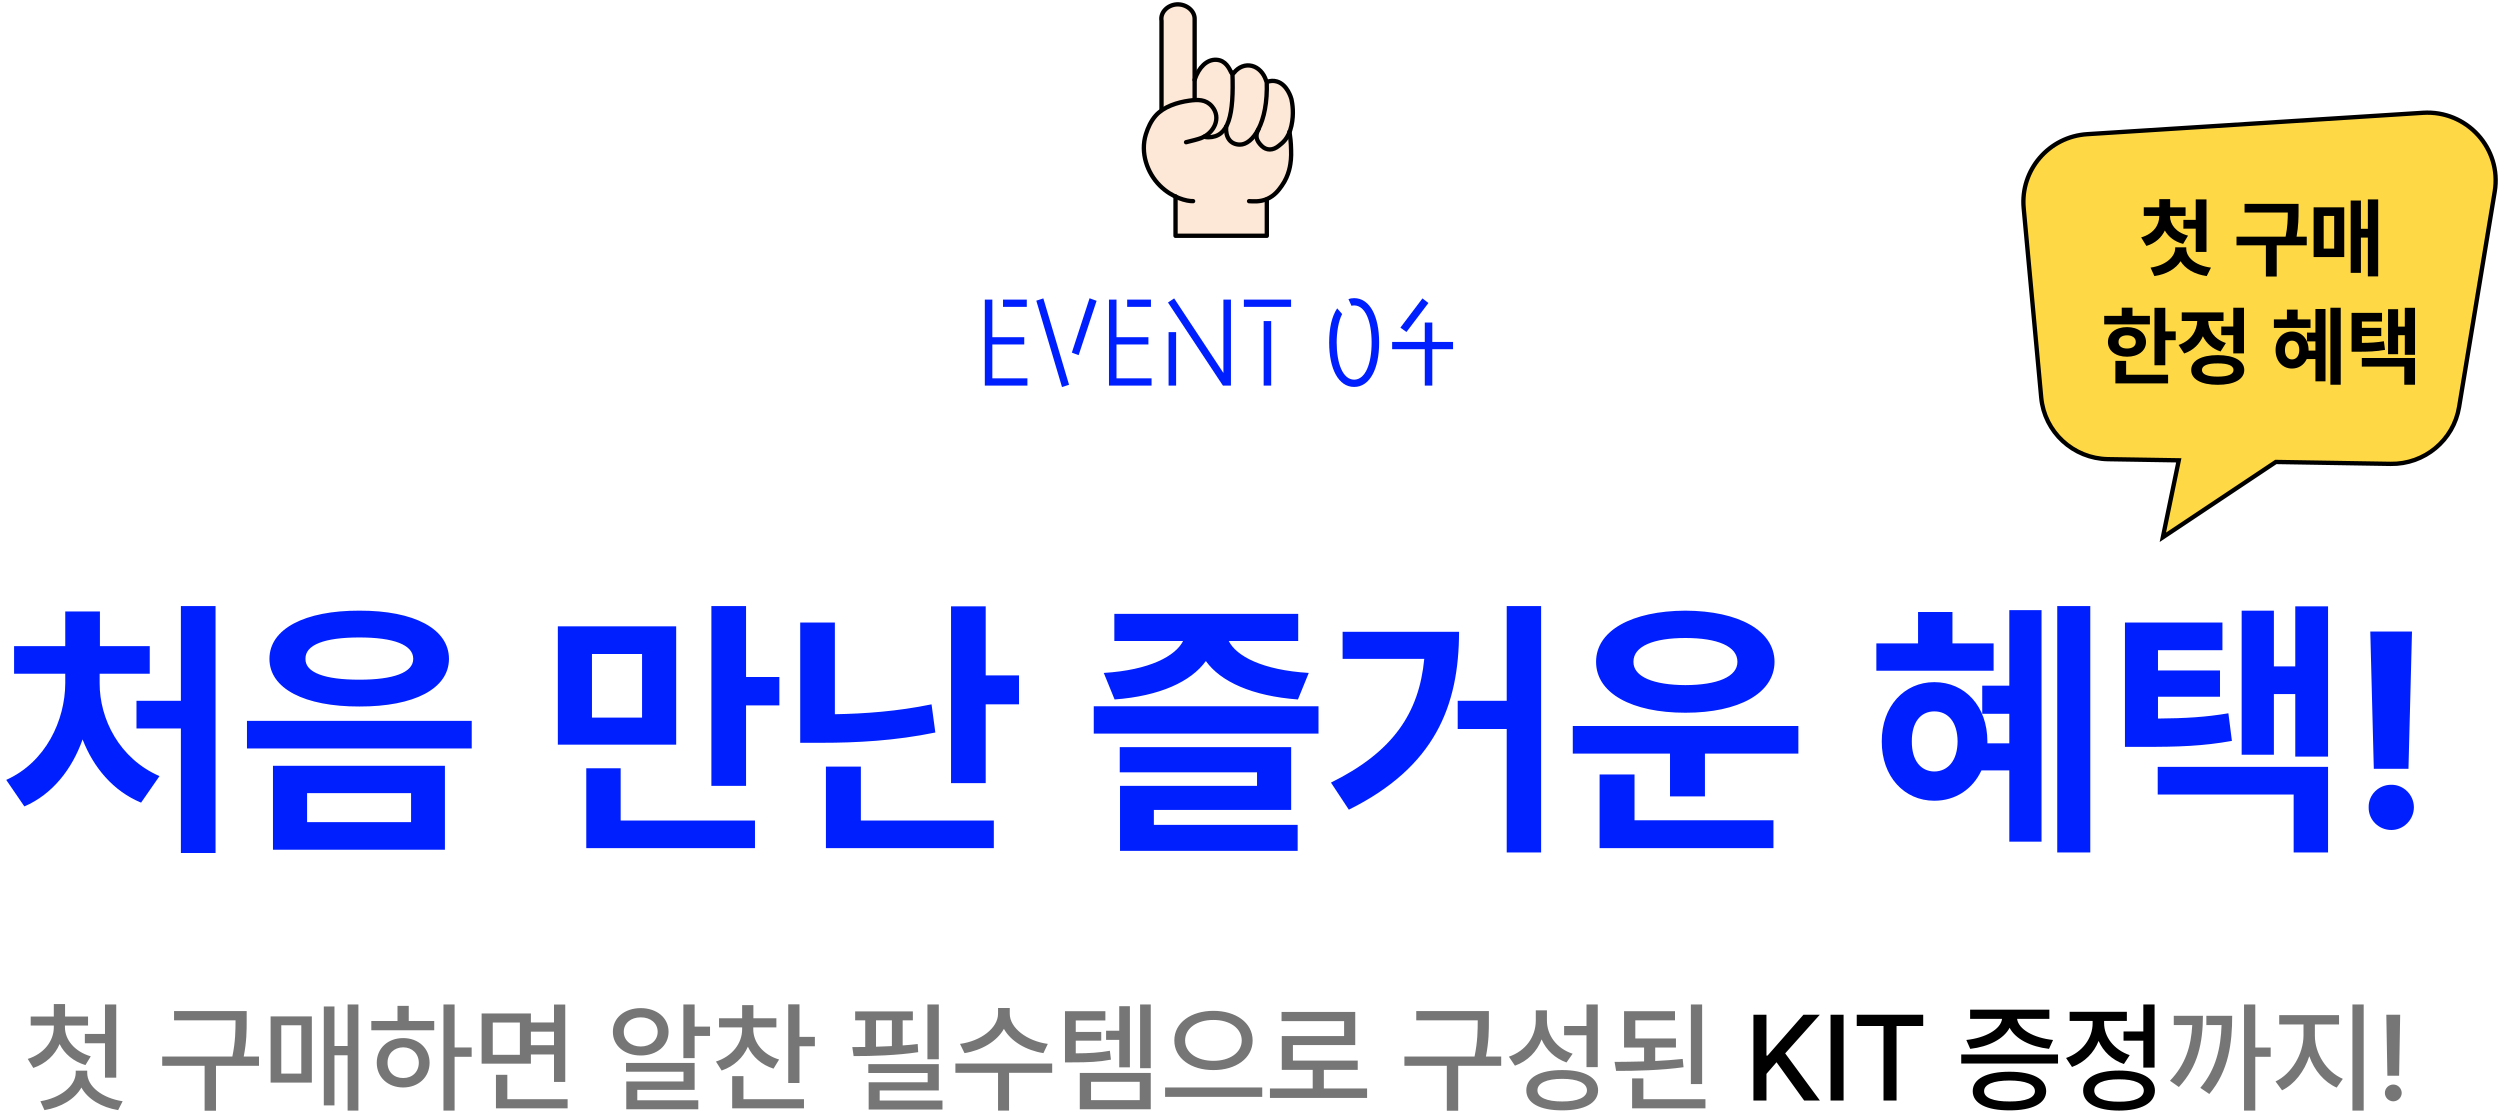
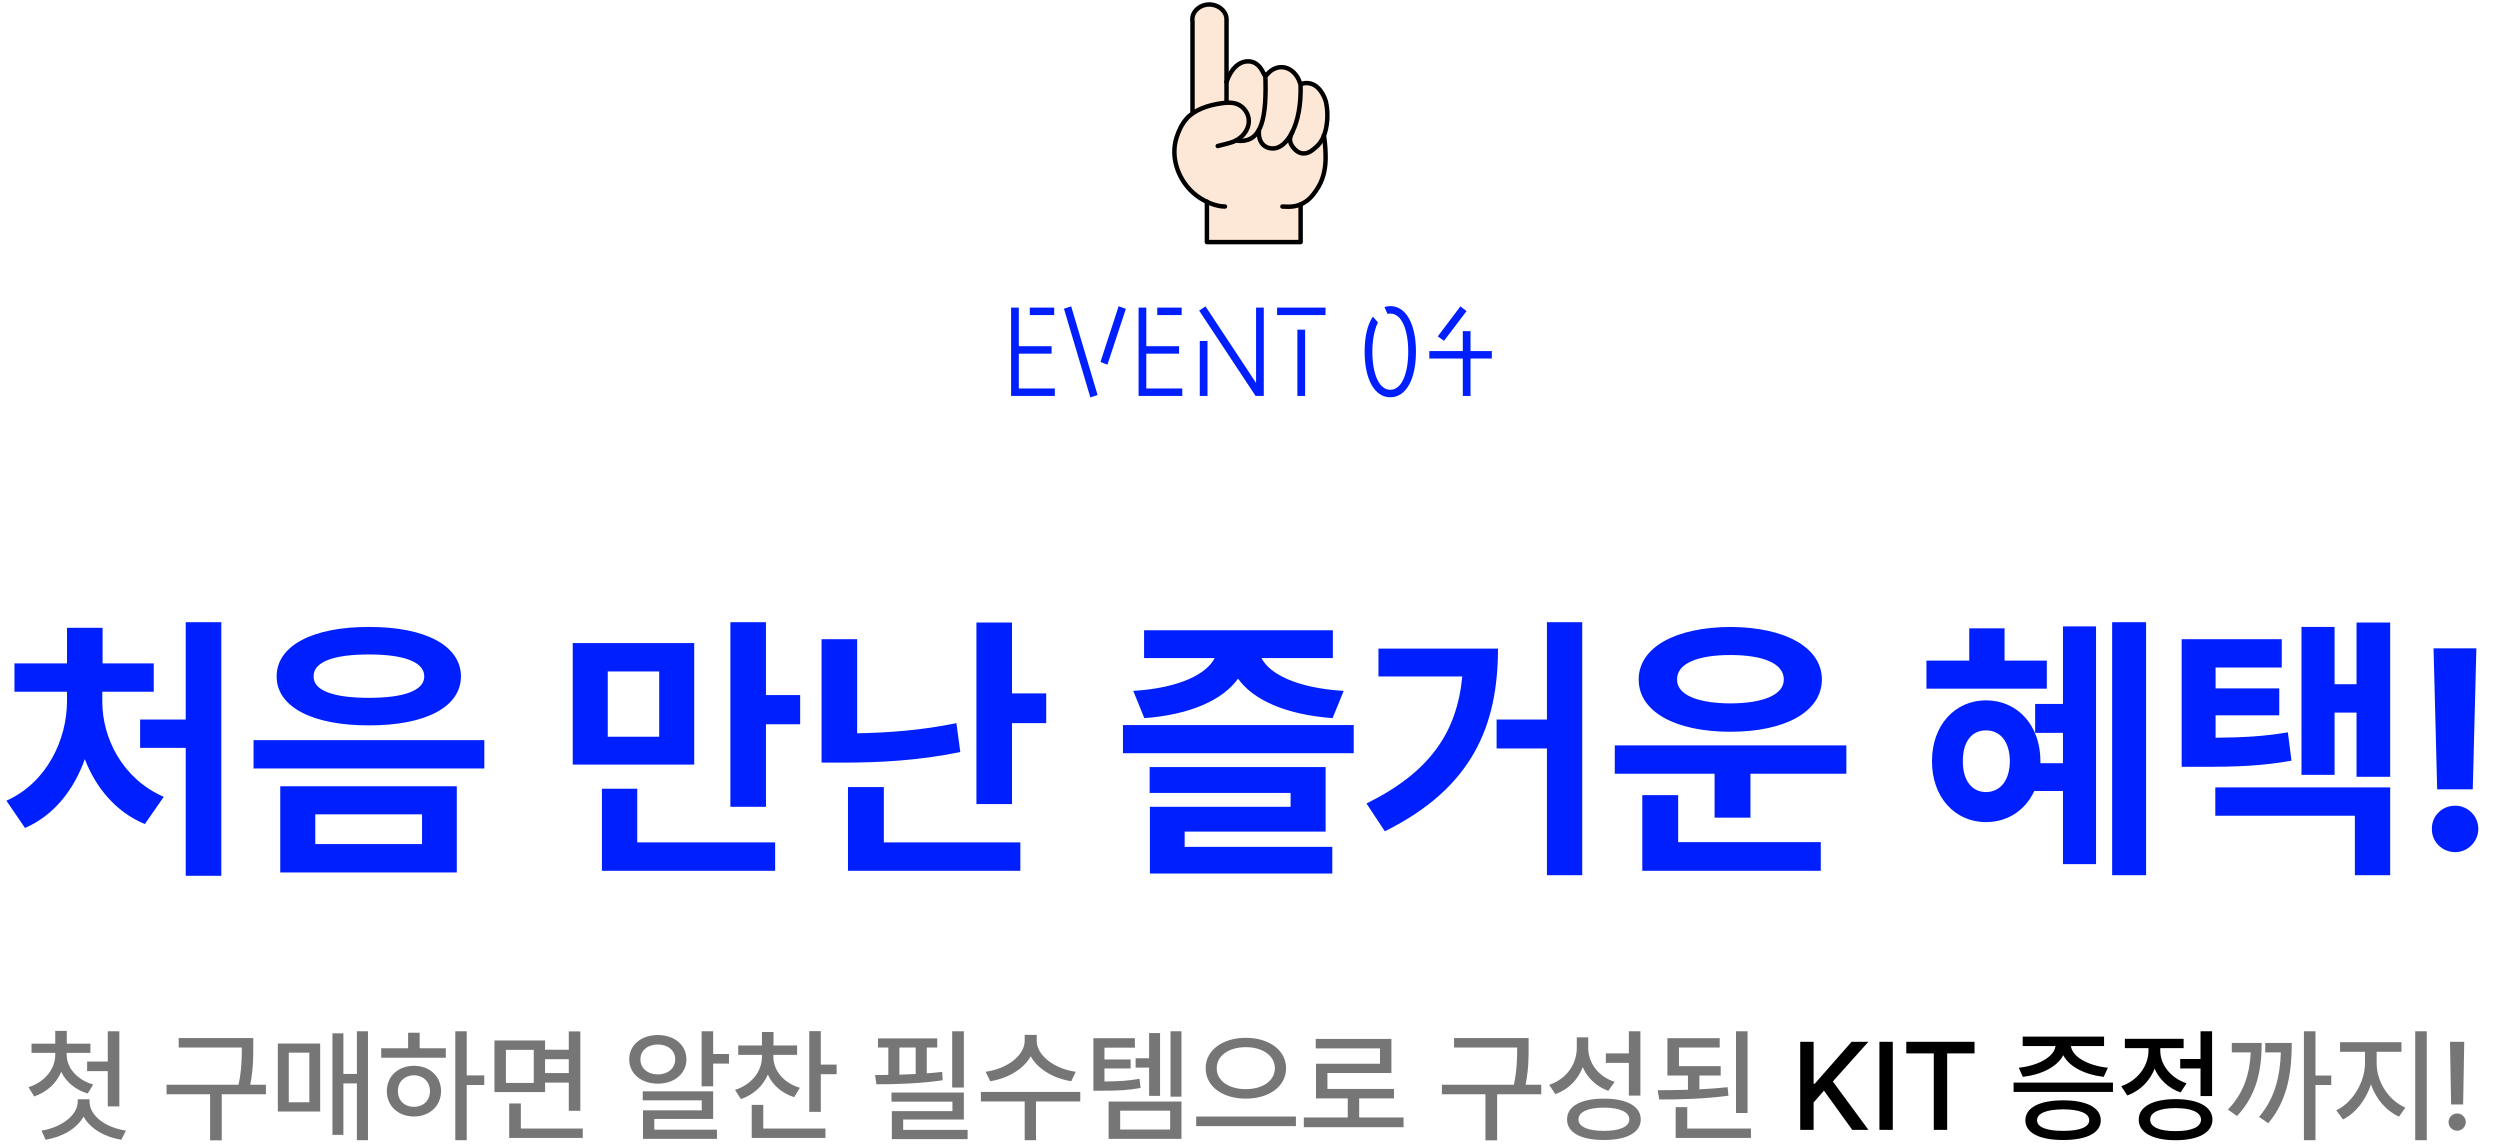
- <svg xmlns="http://www.w3.org/2000/svg" width="577" height="258" viewBox="0 0 577 258" fill="none">
+ <svg xmlns="http://www.w3.org/2000/svg" width="562" height="258" viewBox="0 0 562 258" fill="none">
  <path d="M229.032 87.32H237.124V89H227.296V69.148H229.032V77.828H236.396V79.508H229.032V87.32ZM236.984 69.148V70.828H231.496V69.148H236.984ZM248.949 81.972L247.381 81.384L251.469 68.84L253.093 69.428L248.949 81.972ZM245.113 89.336L239.177 69.4L240.801 68.868L246.737 88.804L245.113 89.336ZM257.688 87.32H265.78V89H255.952V69.148H257.688V77.828H265.052V79.508H257.688V87.32ZM265.64 69.148V70.828H260.152V69.148H265.64ZM282.365 69.148H284.101V89H282.253L269.569 69.82L270.997 68.868L282.365 86.088V69.148ZM269.709 89V76.652H271.445V89H269.709ZM287.087 70.828V69.148H297.979V70.828H287.087ZM291.651 89V74.104H293.387V89H291.651ZM312.538 89.308C308.954 89.308 306.77 85.192 306.77 79.06C306.77 75.756 307.358 73.068 308.618 71.164L309.766 72.48C308.898 74.16 308.506 76.708 308.506 79.06C308.506 83.96 309.962 87.628 312.538 87.628C315.114 87.628 316.57 83.96 316.57 79.06C316.57 74.16 315.114 70.492 312.538 70.492C312.286 70.492 312.006 70.548 311.922 70.576L311.222 69.036C311.614 68.896 312.006 68.812 312.538 68.812C316.122 68.812 318.306 72.928 318.306 79.06C318.306 85.192 316.122 89.308 312.538 89.308ZM329.68 69.932L324.612 76.624L323.212 75.616L328.308 68.868L329.68 69.932ZM335.364 78.92V80.6H330.576V89H328.84V80.6H321.308V78.92H328.84V74.44H330.576V78.92H335.364Z" fill="#001FFE" />
  <path d="M49.75 139.875V196.875H41.75V168.125H31.5V161.75H41.75V139.875H49.75ZM1.438 180C10.594 175.906 15.031 166.219 15.062 157.688V155.5H3.25V149.125H15.062V141.125H23.062V149.125H34.562V155.5H23V157.688C22.969 165.906 27.531 175.094 36.812 179.125L32.562 185.25C26.094 182.562 21.562 177.125 19.062 170.656C16.625 177.531 12.125 183.312 5.625 186.125L1.438 180ZM82.938 140.938C95.594 140.906 103.594 145.125 103.625 152.062C103.594 158.969 95.594 163.094 82.938 163.062C70.344 163.094 62.188 158.969 62.188 152.062C62.188 145.125 70.344 140.906 82.938 140.938ZM57 172.75V166.375H108.875V172.75H57ZM63 196.125V176.75H102.688V196.125H63ZM70.5 152.062C70.438 155.25 74.969 156.875 82.938 156.875C90.781 156.875 95.375 155.25 95.375 152.062C95.375 148.781 90.781 147.125 82.938 147.125C74.969 147.125 70.438 148.781 70.5 152.062ZM70.875 189.75H94.875V183.062H70.875V189.75ZM156.062 144.562V171.875H128.75V144.562H156.062ZM135.312 195.75V177.312H143.25V189.375H174.25V195.75H135.312ZM136.625 165.625H148.188V150.938H136.625V165.625ZM164.188 181.375V139.875H172.188V156.25H179.875V162.812H172.188V181.375H164.188ZM192.688 143.688V164.844C199.625 164.719 207.094 164.188 215 162.562L215.875 169.062C206.594 170.969 197.719 171.438 189.562 171.438H184.688V143.688H192.688ZM190.625 195.75V176.938H198.688V189.375H229.375V195.75H190.625ZM219.5 180.75V139.938H227.5V155.875H235.188V162.562H227.5V180.75H219.5ZM304.312 163V169.312H252.438V163H304.312ZM254.75 155.312C265.375 154.656 271.312 151.406 273.062 147.938H257.188V141.688H299.625V147.938H283.594C285.344 151.438 291.344 154.656 302.062 155.312L299.562 161.438C289.031 160.656 281.719 157.344 278.312 152.562C274.906 157.312 267.688 160.656 257.25 161.438L254.75 155.312ZM258.438 178.25V172.438H298V186.938H266.312V190.375H299.5V196.375H258.5V181.375H290.125V178.25H258.438ZM355.688 139.875V196.75H347.75V168.25H336.438V161.75H347.75V139.875H355.688ZM307.188 180.625C321.562 173.531 327.531 164.531 328.719 152.062H309.875V145.812H336.75C336.719 162.969 331.156 177.031 311.312 186.875L307.188 180.625ZM415.062 167.562V173.938H393.5V183.812H385.438V173.938H363V167.562H415.062ZM368.375 152.75C368.375 145.531 376.625 141 389 140.938C401.312 141 409.531 145.531 409.562 152.75C409.531 160 401.312 164.5 389 164.5C376.625 164.5 368.375 160 368.375 152.75ZM369.188 195.75V178.75H377.25V189.312H409.312V195.75H369.188ZM377 152.75C376.969 156.219 381.656 158.094 389 158.125C396.344 158.094 401 156.219 401 152.75C401 149.125 396.344 147.25 389 147.25C381.656 147.25 376.969 149.125 377 152.75ZM482.438 139.875V196.75H474.812V139.875H482.438ZM433.062 154.812V148.5H442.688V141.25H450.625V148.5H460.125V154.812H433.062ZM434.312 171.125C434.281 163.062 439.469 157.438 446.438 157.438C453.562 157.438 458.688 163.062 458.688 171.125V171.562H463.75V164.75H457.5V158.25H463.75V140.812H471.188V194.25H463.75V177.812H457.312C455.312 182.125 451.344 184.812 446.438 184.812C439.469 184.812 434.281 179.188 434.312 171.125ZM441.25 171.125C441.219 175.5 443.312 178.031 446.438 178.062C449.625 178.031 451.781 175.5 451.812 171.125C451.781 166.656 449.625 164.188 446.438 164.188C443.312 164.188 441.219 166.656 441.25 171.125ZM512.938 143.688V150.062H498.062V154.75H512.375V160.812H498.062V165.844C504.375 165.781 509.031 165.531 514.312 164.625L515.125 171C508.469 172.188 502.906 172.406 494.312 172.375H490.438V143.688H512.938ZM498 183.375V177H537.312V196.75H529.375V183.375H498ZM517.375 174.188V140.938H524.812V153.812H529.75V139.938H537.312V174.625H529.75V160.188H524.812V174.188H517.375ZM556.688 145.75L555.875 177.438H547.875L547.062 145.75H556.688ZM546.688 186.312C546.625 183.438 549 181.094 551.938 181.125C554.719 181.094 557.125 183.438 557.125 186.312C557.125 189.219 554.719 191.562 551.938 191.562C549 191.562 546.625 189.219 546.688 186.312Z" fill="#001FFE" />
  <path d="M14.988 237.102C14.988 239.959 17.203 242.707 20.949 243.801L19.719 245.824C16.93 244.977 14.852 243.213 13.758 240.957C12.691 243.5 10.586 245.496 7.688 246.48L6.402 244.402C10.148 243.213 12.418 240.273 12.418 237.102V236.691H7.086V234.613H12.418V231.742H15.016V234.613H20.32V236.691H14.988V237.102ZM9.328 254.164C13.881 253.426 17.463 250.678 17.477 247.602V247.109H20.129V247.602C20.115 250.773 23.629 253.453 28.305 254.164L27.266 256.215C23.438 255.586 20.252 253.686 18.789 251.006C17.299 253.658 14.1 255.586 10.258 256.215L9.328 254.164ZM19.582 240.793V238.633H24.23V231.824H26.828V248.723H24.23V240.793H19.582ZM56.934 233.355V235.516C56.934 237.84 56.934 240.369 56.25 243.855H59.777V245.988H49.852V256.352H47.227V245.988H37.438V243.855H53.625C54.35 240.355 54.35 237.799 54.363 235.516V235.488H40.172V233.355H56.934ZM82.719 231.824V256.324H80.231V243.555H77.195V255.121H74.734V232.289H77.195V241.422H80.231V231.824H82.719ZM62.457 249.871V234.586H71.973V249.871H62.457ZM64.918 247.793H69.539V236.637H64.918V247.793ZM104.922 231.824V241.75H108.859V243.91H104.922V256.324H102.352V231.824H104.922ZM85.699 237.785V235.652H91.742V232.152H94.34V235.652H100.219V237.785H85.699ZM86.957 245.277C86.957 241.941 89.527 239.59 93.055 239.59C96.568 239.59 99.139 241.941 99.152 245.277C99.139 248.641 96.568 250.979 93.055 250.992C89.527 250.979 86.957 248.641 86.957 245.277ZM89.445 245.277C89.432 247.41 90.963 248.832 93.055 248.805C95.133 248.832 96.65 247.41 96.664 245.277C96.65 243.186 95.133 241.736 93.055 241.723C90.963 241.736 89.432 243.186 89.445 245.277ZM122.531 233.902V235.98H127.863V231.852H130.461V249.707H127.863V243.363H122.531V245.496H111.156V233.902H122.531ZM113.727 243.445H119.988V236.008H113.727V243.445ZM114.465 255.805V248.066H117.09V253.699H131.008V255.805H114.465ZM122.531 241.23H127.863V238.113H122.531V241.23ZM160.32 231.824V236.938H163.875V239.098H160.32V244.211H157.723V231.824H160.32ZM141.453 238.141C141.426 234.9 144.174 232.686 147.879 232.672C151.598 232.686 154.305 234.9 154.305 238.141C154.305 241.354 151.598 243.609 147.879 243.609C144.174 243.609 141.426 241.354 141.453 238.141ZM143.969 238.141C143.955 240.137 145.623 241.531 147.879 241.531C150.135 241.531 151.789 240.137 151.789 238.141C151.789 236.145 150.135 234.791 147.879 234.805C145.623 234.791 143.955 236.145 143.969 238.141ZM144.488 247.355V245.332H160.32V251.539H147.086V253.945H161.168V256.023H144.543V249.598H157.75V247.355H144.488ZM173.855 237.566C173.855 240.574 176.07 243.418 179.816 244.539L178.531 246.645C175.742 245.756 173.678 243.91 172.611 241.572C171.531 244.102 169.412 246.098 166.555 247.082L165.242 245.004C168.988 243.814 171.285 240.82 171.285 237.566V237.129H165.953V235.023H171.285V231.988H173.883V235.023H179.188V237.129H173.855V237.566ZM168.988 255.805V248.367H171.586V253.699H185.559V255.805H168.988ZM181.922 249.953V231.797H184.52V239.316H188.074V241.477H184.52V249.953H181.922ZM216.676 231.824V244.484H214.051V231.824H216.676ZM196.715 241.668C197.645 241.668 198.656 241.654 199.695 241.641V235.488H197.371V233.438H210.688V235.488H208.336V241.285C209.525 241.203 210.701 241.094 211.809 240.957L211.918 242.844C207.023 243.582 201.322 243.76 197.016 243.746L196.715 241.668ZM200.406 247.656V245.605H216.676V251.676H203.031V254H217.523V256.078H200.488V249.789H214.105V247.656H200.406ZM202.184 241.586C203.387 241.545 204.617 241.504 205.848 241.436V235.488H202.184V241.586ZM233.055 233.984C233.041 237.238 237.02 240.287 241.832 240.93L240.82 243.062C236.814 242.42 233.301 240.342 231.701 237.457C230.102 240.342 226.588 242.42 222.609 243.062L221.57 240.93C226.369 240.287 230.334 237.279 230.348 233.984V232.645H233.055V233.984ZM220.504 247.602V245.469H242.844V247.602H232.891V256.324H230.348V247.602H220.504ZM255.121 233.383V235.516H248.285V238.168H254.164V240.191H248.285V243.117C251.525 243.09 253.645 242.967 256.16 242.516L256.406 244.566C253.59 245.1 251.252 245.195 247.383 245.195H245.797V233.383H255.121ZM249.215 256.023V247.629H265.594V256.023H249.215ZM251.812 253.918H263.051V249.68H251.812V253.918ZM255.285 240V237.895H258.32V232.234H260.781V246.344H258.32V240H255.285ZM263.133 246.535V231.824H265.594V246.535H263.133ZM280.059 233.301C285.199 233.301 289.109 236.021 289.109 240.137C289.109 244.279 285.199 246.986 280.059 246.973C274.932 246.986 271.021 244.279 271.035 240.137C271.021 236.021 274.932 233.301 280.059 233.301ZM268.902 253.152V250.992H291.324V253.152H268.902ZM273.523 240.137C273.51 242.994 276.299 244.84 280.059 244.84C283.805 244.84 286.58 242.994 286.594 240.137C286.58 237.293 283.805 235.393 280.059 235.406C276.299 235.393 273.51 237.293 273.523 240.137ZM315.523 251.211V253.398H293.102V251.211H302.973V246.918H295.836V239.125H310.219V235.68H295.781V233.547H312.789V241.203H298.406V244.785H313.363V246.918H305.543V251.211H315.523ZM343.633 233.355V235.516C343.633 237.84 343.633 240.369 342.949 243.855H346.477V245.988H336.551V256.352H333.926V245.988H324.137V243.855H340.324C341.049 240.355 341.049 237.799 341.062 235.516V235.488H326.871V233.355H343.633ZM357.031 235.488C357.018 238.92 359.246 241.982 362.965 243.199L361.543 245.223C358.85 244.238 356.867 242.352 355.801 239.891C354.748 242.693 352.615 244.895 349.648 245.961L348.254 243.883C352.164 242.543 354.434 239.275 354.461 235.598V233.191H357.031V235.488ZM352.273 251.648C352.26 248.682 355.404 246.959 360.559 246.973C365.686 246.959 368.83 248.682 368.844 251.648C368.83 254.602 365.686 256.283 360.559 256.27C355.404 256.283 352.26 254.602 352.273 251.648ZM354.844 251.648C354.83 253.275 356.963 254.232 360.559 254.219C364.127 254.232 366.26 253.275 366.273 251.648C366.26 249.967 364.127 248.996 360.559 248.996C356.963 248.996 354.83 249.967 354.844 251.648ZM360.996 238.934V236.801H366.164V231.824H368.762V246.289H366.164V238.934H360.996ZM386.809 239.672V241.777H382.023V244.881C384.197 244.771 386.357 244.621 388.367 244.402L388.559 246.316C383.336 247.027 377.607 247.178 373 247.164L372.645 245.086C374.736 245.072 377.061 245.045 379.453 244.977V241.777H374.832V233.383H386.59V235.488H377.43V239.672H386.809ZM376.691 255.805V248.887H379.289V253.699H393.617V255.805H376.691ZM390.254 250.199V231.824H392.852V250.199H390.254ZM520.52 231.824V241.777H524.074V243.91H520.52V256.324H517.922V231.824H520.52ZM500.832 249.434C504.414 245.701 505.713 241.49 505.973 236.582H501.707V234.449H508.434C508.42 240.574 507.326 246.152 502.883 250.883L500.832 249.434ZM507.832 251.074C511.482 246.809 512.549 241.805 512.74 236.582H509.227V234.449H515.188C515.188 240.643 514.408 247.178 509.91 252.496L507.832 251.074ZM534.273 239.043C534.26 243.145 536.953 247.383 540.727 248.996L539.305 251.02C536.42 249.748 534.123 247.041 532.988 243.773C531.854 247.273 529.557 250.254 526.699 251.648L525.195 249.598C528.887 247.861 531.621 243.268 531.648 239.043V236.445H526.043V234.285H539.852V236.445H534.273V239.043ZM542.941 256.324V231.824H545.539V256.324H542.941ZM553.961 234.203L553.715 248.285H551.008L550.762 234.203H553.961ZM550.434 252.25C550.42 251.184 551.309 250.309 552.375 250.309C553.428 250.309 554.303 251.184 554.316 252.25C554.303 253.316 553.428 254.178 552.375 254.191C551.309 254.178 550.42 253.316 550.434 252.25Z" fill="#767676" />
  <path d="M404.691 254V234.203H407.699V243.637H407.945L416.23 234.203H420.004L412.02 243.117L420.031 254H416.395L410.023 245.168L407.699 247.848V254H404.691ZM425.5 234.203V254H422.492V234.203H425.5ZM428.535 236.801V234.203H443.875V236.801H437.723V254H434.715V236.801H428.535ZM474.992 243.363V245.469H452.652V243.363H474.992ZM453.828 240.027C458.271 239.549 461.785 237.553 462.072 235.16H454.703V233.027H472.996V235.16H465.545C465.846 237.539 469.305 239.549 473.844 240.027L472.914 242.078C468.662 241.586 465.148 239.795 463.822 237.211C462.469 239.795 458.982 241.586 454.73 242.078L453.828 240.027ZM455.305 251.84C455.305 248.996 458.49 247.355 463.809 247.355C469.086 247.355 472.244 248.996 472.258 251.84C472.244 254.684 469.086 256.283 463.809 256.27C458.49 256.283 455.305 254.684 455.305 251.84ZM457.93 251.84C457.916 253.385 460.062 254.232 463.809 254.219C467.5 254.232 469.66 253.385 469.66 251.84C469.66 250.254 467.5 249.406 463.809 249.379C460.062 249.406 457.916 250.254 457.93 251.84ZM497.277 231.824V246.398H494.68V240.191H490.113V238.059H494.68V231.824H497.277ZM476.852 244.184C480.652 242.857 482.99 239.549 482.977 236.172V235.625H477.672V233.52H490.879V235.625H485.629V236.145C485.615 239.248 487.83 242.27 491.535 243.527L490.195 245.578C487.447 244.635 485.424 242.666 484.357 240.246C483.291 242.98 481.145 245.182 478.219 246.262L476.852 244.184ZM480.789 251.703C480.775 248.791 483.92 247.096 489.074 247.082C494.201 247.096 497.346 248.791 497.359 251.703C497.346 254.615 494.201 256.311 489.074 256.324C483.92 256.311 480.775 254.615 480.789 251.703ZM483.359 251.703C483.346 253.357 485.479 254.301 489.074 254.273C492.643 254.301 494.775 253.357 494.789 251.703C494.775 250.035 492.643 249.092 489.074 249.105C485.479 249.092 483.346 250.035 483.359 251.703Z" fill="black" />
-   <path d="M559.237 26.033L481.748 30.966C472.894 31.529 466.254 39.25 467.067 48.037L471.113 91.748C471.85 99.71 478.498 105.843 486.536 105.976L502.864 106.244L499.188 124L525.264 106.621L551.75 107.062C559.562 107.192 566.29 101.608 567.558 93.941L575.786 44.212C577.432 34.269 569.348 25.389 559.237 26.033Z" fill="#FFD945" stroke="black" />
-   <path d="M500.838 49.891C500.848 51.736 502.117 53.611 504.998 54.383L503.865 56.297C501.854 55.76 500.457 54.637 499.646 53.201C498.875 54.832 497.469 56.131 495.389 56.766L494.178 54.793C497.068 53.953 498.357 51.932 498.357 49.891V49.832H494.783V47.859H498.357V45.965H500.877V47.859H504.432V49.832H500.838V49.891ZM496.346 61.766C500.027 61.228 502.01 59.148 502.029 57.371V57.078H504.588V57.371C504.568 59.266 506.473 61.268 510.291 61.766L509.314 63.719C506.414 63.309 504.344 62.01 503.279 60.291C502.186 61.99 500.105 63.309 497.225 63.719L496.346 61.766ZM503.924 52.781V50.75H506.775V46.023H509.256V58.152H506.775V52.781H503.924ZM530.506 47.059V48.66C530.496 50.32 530.496 52.127 530.047 54.617H532.4V56.629H525.467V63.816H522.967V56.629H516.189V54.617H527.518C527.977 52.332 528.016 50.584 528.025 49.051H518.045V47.059H530.506ZM548.885 46.023V63.797H546.502V54.832H544.9V62.977H542.537V46.277H544.9V52.801H546.502V46.023H548.885ZM533.982 59.324V47.859H541.053V59.324H533.982ZM536.307 57.371H538.729V49.832H536.307V57.371ZM499.754 71.043V76.492H502.156V78.523H499.754V84.305H497.254V71.043H499.754ZM485.652 74.871V72.898H489.695V71.004H492.176V72.898H496.199V74.871H485.652ZM486.512 78.934C486.512 76.873 488.338 75.496 490.926 75.496C493.504 75.496 495.301 76.873 495.301 78.934C495.301 80.984 493.504 82.332 490.926 82.332C488.338 82.332 486.512 80.984 486.512 78.934ZM488.23 88.484V83.289H490.711V86.492H500.398V88.484H488.23ZM488.953 78.934C488.943 79.91 489.734 80.438 490.926 80.438C492.127 80.438 492.938 79.91 492.938 78.934C492.938 77.947 492.127 77.4 490.926 77.391C489.734 77.4 488.943 77.947 488.953 78.934ZM517.918 71.023V81.57H515.438V77.371H512.664V75.359H515.438V71.023H517.918ZM502.82 79.617C505.73 78.641 507.059 76.316 507.117 74.09H503.543V72.098H513.191V74.09H509.656C509.705 76.16 510.975 78.25 513.738 79.168L512.508 81.121C510.555 80.486 509.197 79.197 508.426 77.606C507.645 79.412 506.219 80.867 504.109 81.59L502.82 79.617ZM505.73 85.398C505.73 83.24 508.055 81.971 511.844 81.961C515.643 81.971 517.967 83.24 517.977 85.398C517.967 87.557 515.643 88.816 511.844 88.816C508.055 88.816 505.73 87.557 505.73 85.398ZM508.211 85.398C508.211 86.414 509.49 86.922 511.844 86.922C514.207 86.922 515.486 86.414 515.496 85.398C515.486 84.373 514.207 83.865 511.844 83.875C509.49 83.865 508.211 84.373 508.211 85.398ZM540.242 71.023V88.797H537.859V71.023H540.242ZM524.812 75.691V73.719H527.82V71.453H530.301V73.719H533.27V75.691H524.812ZM525.203 80.789C525.193 78.269 526.814 76.512 528.992 76.512C531.219 76.512 532.82 78.269 532.82 80.789V80.926H534.402V78.797H532.449V76.766H534.402V71.316H536.727V88.016H534.402V82.879H532.391C531.766 84.227 530.525 85.066 528.992 85.066C526.814 85.066 525.193 83.309 525.203 80.789ZM527.371 80.789C527.361 82.156 528.016 82.947 528.992 82.957C529.988 82.947 530.662 82.156 530.672 80.789C530.662 79.393 529.988 78.621 528.992 78.621C528.016 78.621 527.361 79.393 527.371 80.789ZM549.773 72.215V74.207H545.125V75.672H549.598V77.566H545.125V79.139C547.098 79.119 548.553 79.041 550.203 78.758L550.457 80.75C548.377 81.121 546.639 81.189 543.953 81.18H542.742V72.215H549.773ZM545.105 84.617V82.625H557.391V88.797H554.91V84.617H545.105ZM551.16 81.746V71.356H553.484V75.379H555.027V71.043H557.391V81.883H555.027V77.371H553.484V81.746H551.16Z" fill="black" />
  <path d="M268.077 25.176V4.265C268.368 2.607 269.681 1.312 271.312 1.049C273.052 0.768 274.811 1.719 275.54 3.368L275.722 17.556C276.315 15.101 278.556 13.534 280.734 13.796C282.402 13.996 283.851 15.246 284.443 16.977C284.553 16.832 286.02 14.956 288.289 15.119C290.284 15.255 292.034 16.913 292.38 19.151C292.909 18.915 293.738 18.662 294.695 18.825C296.49 19.142 297.967 20.836 298.386 23.101L297.711 31.083C298.103 32.306 298.759 34.934 297.994 38.096C296.846 42.88 293.292 45.398 292.371 46.014V54.431L271.293 54.178V45.326C270.665 45.036 265.726 42.68 264.377 37.063C263.347 32.805 264.769 28.256 268.058 25.176H268.077Z" fill="#FDE7D6" />
  <path d="M271.312 45.326V54.422H292.38V46.005" stroke="black" stroke-miterlimit="10" stroke-linecap="round" stroke-linejoin="round" />
  <path d="M275.713 18.427C276.679 15.527 278.547 13.679 280.734 13.797C282.903 13.905 283.714 15.817 284.206 16.796C284.324 17.031 284.616 17.04 284.771 16.832C285.837 15.446 287.432 14.821 288.963 15.21C290.43 15.591 291.642 16.85 292.198 18.544C292.271 18.762 292.453 18.889 292.644 18.834C293.155 18.68 293.884 18.562 294.704 18.807C297.128 19.514 298.003 22.649 298.066 22.884C298.294 23.926 298.677 26.236 298.066 29.009C297.383 32.098 295.889 33.032 295.141 33.657C293.793 34.771 292.289 34.78 291.168 33.657C289.965 32.452 289.601 31.373 290.494 29.725" stroke="black" stroke-miterlimit="10" stroke-linecap="round" stroke-linejoin="round" />
  <path d="M288.289 46.431C289.018 46.431 290.695 46.694 292.454 45.915C294.221 45.136 295.133 43.858 295.816 42.898C297.575 40.443 297.839 37.906 297.939 36.855C298.012 36.094 298.003 35.469 297.985 34.662C297.958 32.896 297.775 31.428 297.611 30.404" stroke="black" stroke-miterlimit="10" stroke-linecap="round" stroke-linejoin="round" />
  <path d="M277.918 31.555C278.21 31.636 278.529 31.681 278.857 31.681C283.65 31.681 284.789 26.508 284.443 16.759" stroke="black" stroke-miterlimit="10" stroke-linecap="round" stroke-linejoin="round" />
  <path d="M283.004 29.217C282.794 31.736 284.015 33.376 286.184 33.376C289.064 33.376 292.709 28.538 292.362 18.789" stroke="black" stroke-miterlimit="10" stroke-linecap="round" stroke-linejoin="round" />
  <path d="M268.076 25.176V4.791C267.757 2.852 269.489 1.14 271.594 1.013C273.781 0.886 275.849 2.499 275.722 4.537V22.603" stroke="black" stroke-miterlimit="10" stroke-linecap="round" stroke-linejoin="round" />
  <path d="M273.745 32.823C275.185 32.47 276.497 32.144 277.18 31.881C280.16 30.766 281.992 27.224 279.714 24.542C278.319 22.902 276.433 22.956 274.456 23.237C271.758 23.618 268.569 24.605 266.719 26.707C265.653 27.922 264.942 29.453 264.468 30.984C263.138 35.278 264.778 39.926 267.694 42.834C270.555 45.688 274.009 46.477 275.367 46.422" stroke="black" stroke-miterlimit="10" stroke-linecap="round" stroke-linejoin="round" />
</svg>
